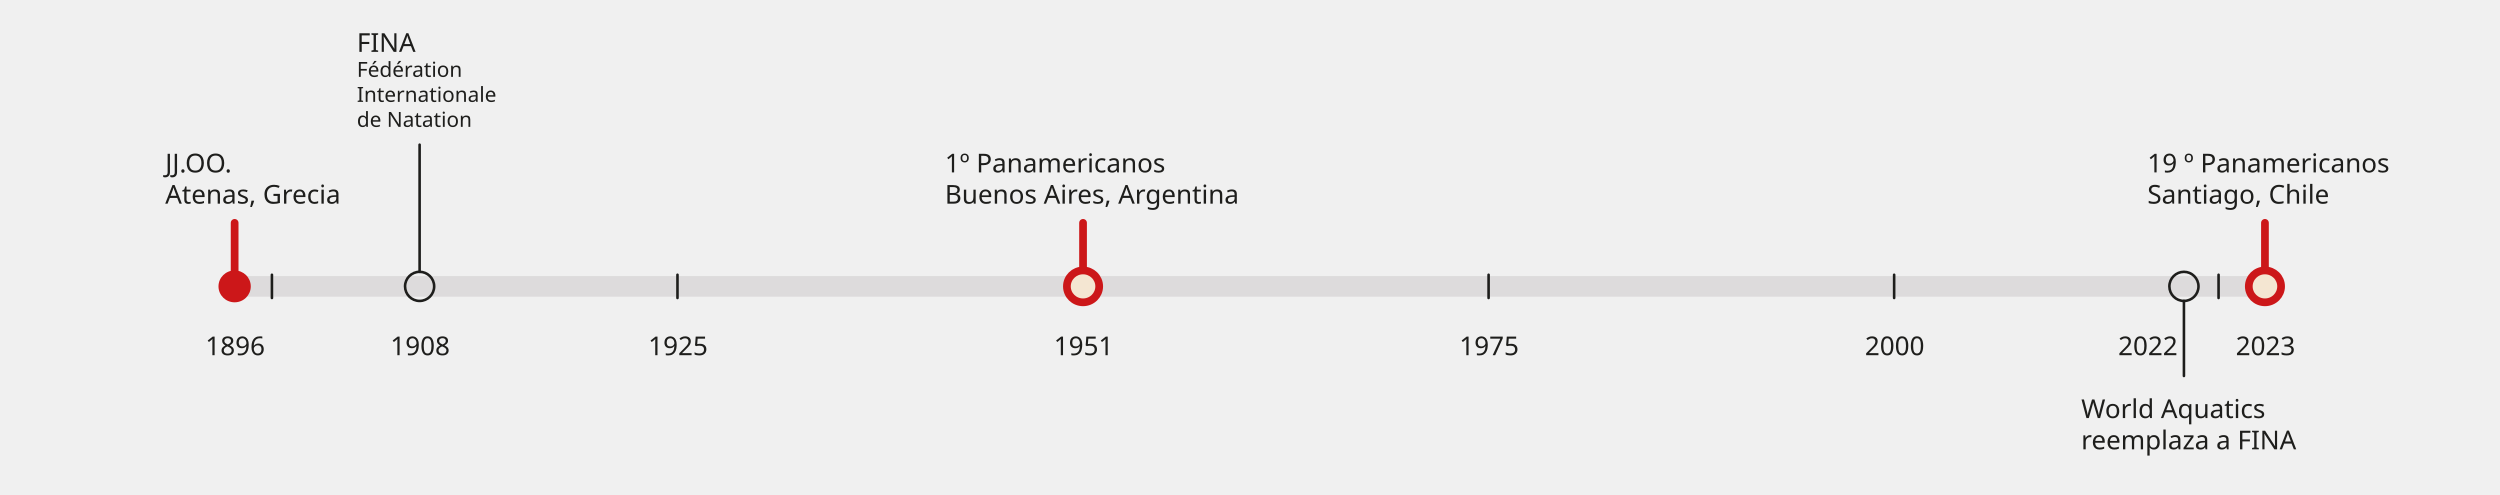
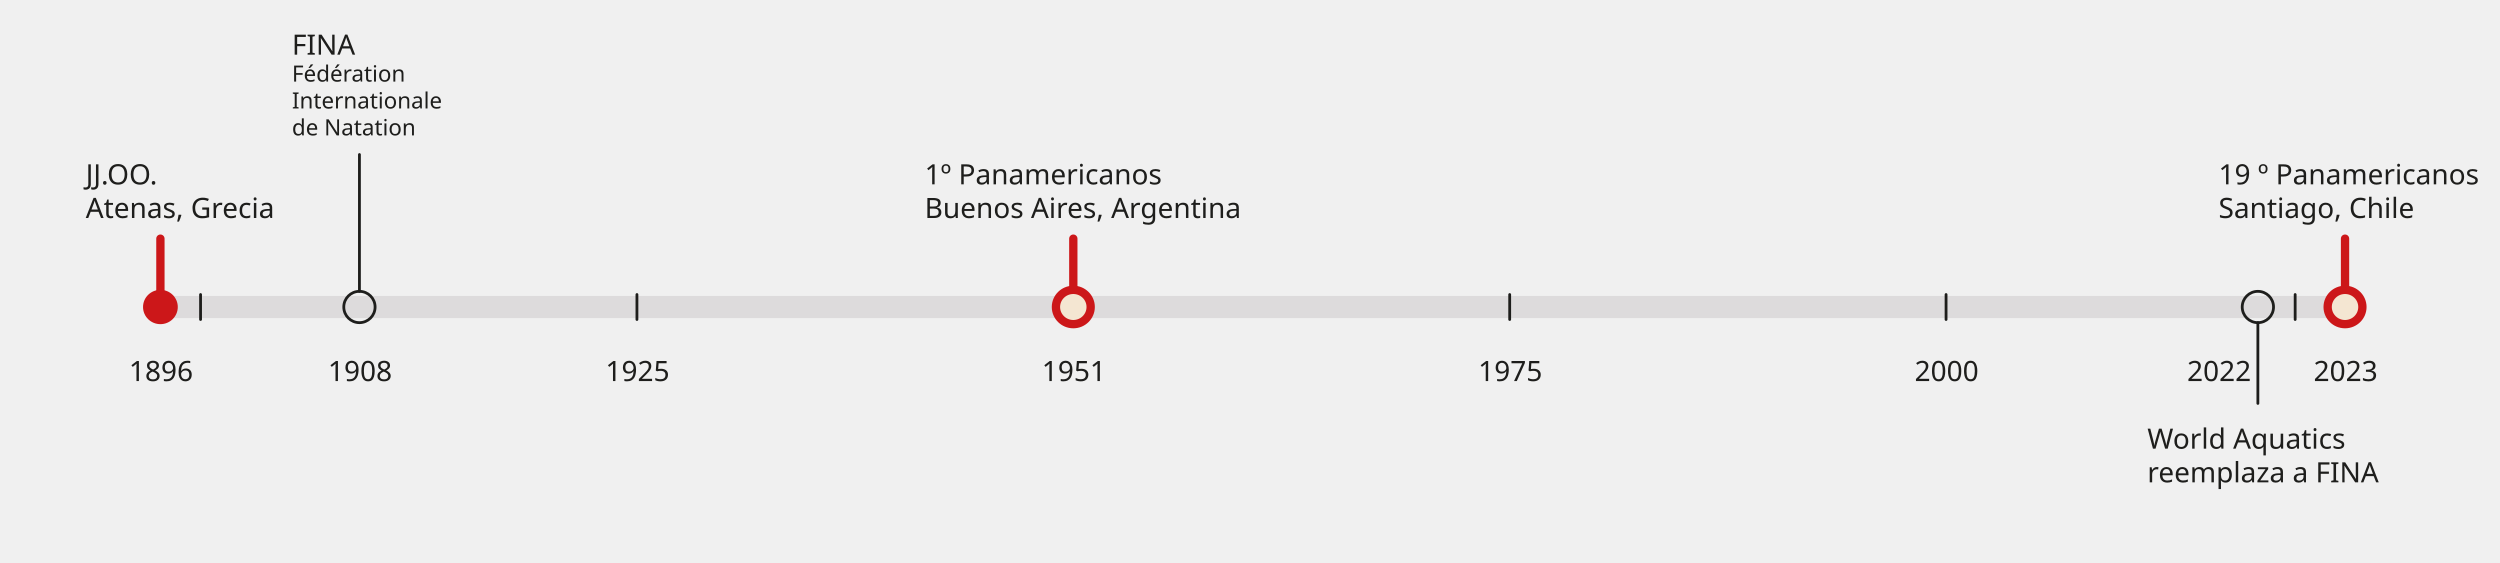
- <svg xmlns="http://www.w3.org/2000/svg" version="1.1" id="Capa_1" x="0px" y="0px" viewBox="0 0 960 190" style="enable-background:new 0 0 960 190;" xml:space="preserve">
+ <svg xmlns="http://www.w3.org/2000/svg" version="1.1" id="Capa_1" x="0px" y="0px" viewBox="0 0 800 180" style="enable-background:new 0 0 800 180;" xml:space="preserve">
  <style type="text/css">
- 	.st0{fill:#F4E6D2;stroke:#CC1719;stroke-width:2.967;stroke-linecap:round;stroke-miterlimit:10;}
- 	.st1{fill:none;stroke:#DDDBDC;stroke-width:7.913;stroke-miterlimit:10;}
+ 	.st0{fill:#F4E6D2;stroke:#CC1719;stroke-width:2.661;stroke-linecap:round;stroke-miterlimit:10;}
+ 	.st1{fill:none;stroke:#DDDBDC;stroke-width:7.095;stroke-miterlimit:10;}
	.st2{fill:#1E1E1C;}
	.st3{font-family:'Roboto-Regular';}
- 	.st4{font-size:10px;}
+ 	.st4{font-size:8.967px;}
	.st5{font-family:'Roboto-ThinItalic';}
- 	.st6{font-size:8px;}
- 	.st7{fill:none;stroke:#1D1D1B;stroke-linecap:round;stroke-linejoin:round;}
- 	.st8{fill:none;stroke:#1D1D1B;stroke-width:0.692;stroke-linecap:round;stroke-linejoin:round;}
- 	.st9{fill:#F4E6D2;stroke:#CC1719;stroke-width:2.967;stroke-miterlimit:10;}
+ 	.st6{font-size:7.173px;}
+ 	.st7{fill:none;stroke:#1D1D1B;stroke-width:0.897;stroke-linecap:round;stroke-linejoin:round;}
+ 	.st8{fill:none;stroke:#1D1D1B;stroke-width:0.621;stroke-linecap:round;stroke-linejoin:round;}
+ 	.st9{fill:#F4E6D2;stroke:#CC1719;stroke-width:2.661;stroke-miterlimit:10;}
	.st10{fill:#CC1719;}
- 	.st11{fill:none;stroke:#1E1E1C;stroke-miterlimit:10;}
- 	.st12{fill:#DDDBDC;}
- 	.st13{fill:#F2C5C1;}
- 	.st14{fill:#DD6F53;}
- 	.st15{fill:#FFFFFF;}
- 	.st16{fill:#C62119;}
- 	.st17{fill:none;}
- 	.st18{fill:#716C68;}
- 	.st19{fill:none;stroke:#1D1E1C;stroke-width:0.462;stroke-miterlimit:10;stroke-dasharray:1.539,1.539;}
+ 	.st11{fill:none;stroke:#1D1D1B;stroke-width:0.692;stroke-linecap:round;stroke-linejoin:round;}
+ 	.st12{fill:none;stroke:#1E1E1C;stroke-width:0.897;stroke-miterlimit:10;}
+ 	.st13{fill:#DDDBDC;}
+ 	.st14{fill:#F2C5C1;}
+ 	.st15{fill:#DD6F53;}
+ 	.st16{fill:#FFFFFF;}
+ 	.st17{fill:#C62119;}
+ 	.st18{fill:none;}
+ 	.st19{fill:#716C68;}
+ 	.st20{fill:none;stroke:#1D1E1C;stroke-width:0.462;stroke-miterlimit:10;stroke-dasharray:1.539,1.539;}
</style>
-   <line class="st0" x1="415.89" y1="104.39" x2="415.89" y2="85.58" />
-   <line class="st0" x1="90.1" y1="104.39" x2="90.1" y2="85.58" />
-   <line class="st0" x1="869.74" y1="104.39" x2="869.74" y2="85.58" />
-   <line class="st1" x1="90.26" y1="109.97" x2="869.74" y2="109.97" />
+   <line class="st0" x1="343.46" y1="93.23" x2="343.46" y2="76.37" />
+   <line class="st0" x1="51.33" y1="93.23" x2="51.33" y2="76.37" />
+   <line class="st0" x1="750.41" y1="93.23" x2="750.41" y2="76.37" />
+   <line class="st1" x1="51.48" y1="98.25" x2="750.41" y2="98.25" />
  <g>
-     <text transform="matrix(1 0 0 1 63.4448 66.2015)">
+     <text transform="matrix(1 0 0 1 27.4331 58.9957)">
      <tspan x="0" y="0" class="st2 st3 st4">JJ.OO.</tspan>
-       <tspan x="0" y="12" class="st2 st3 st4">Atenas, Grecia</tspan>
+       <tspan x="0" y="10.76" class="st2 st3 st4">Atenas, Grecia</tspan>
    </text>
  </g>
  <g>
-     <text transform="matrix(1 0 0 1 362.8361 66.2016)">
+     <text transform="matrix(1 0 0 1 295.8892 58.9957)">
      <tspan x="0" y="0" class="st2 st3 st4">1º Panamericanos</tspan>
-       <tspan x="0" y="12" class="st2 st3 st4">Buenos Aires, Argentina</tspan>
+       <tspan x="0" y="10.76" class="st2 st3 st4">Buenos Aires, Argentina</tspan>
    </text>
  </g>
  <g>
-     <text transform="matrix(1 0 0 1 137.0337 19.925)">
+     <text transform="matrix(1 0 0 1 93.418 17.5005)">
      <tspan x="0" y="0" class="st2 st3 st4">FINA</tspan>
-       <tspan x="0" y="9.6" class="st2 st5 st6">Fédération </tspan>
-       <tspan x="0" y="19.2" class="st2 st5 st6">Internationale </tspan>
-       <tspan x="0" y="28.8" class="st2 st5 st6">de Natation</tspan>
+       <tspan x="0" y="8.61" class="st2 st5 st6">Fédération </tspan>
+       <tspan x="0" y="17.22" class="st2 st5 st6">Internationale </tspan>
+       <tspan x="0" y="25.82" class="st2 st5 st6">de Natation</tspan>
    </text>
  </g>
  <g>
-     <text transform="matrix(1 0 0 1 824.5864 66.2016)">
+     <text transform="matrix(1 0 0 1 709.9287 58.9957)">
      <tspan x="0" y="0" class="st2 st3 st4">19 º Panamericanos</tspan>
-       <tspan x="0" y="12" class="st2 st3 st4">Santiago, Chile</tspan>
+       <tspan x="0" y="10.76" class="st2 st3 st4">Santiago, Chile</tspan>
    </text>
  </g>
  <g>
-     <text transform="matrix(1 0 0 1 78.8676 136.3933)" class="st2 st3 st4">1896</text>
+     <text transform="matrix(1 0 0 1 41.2627 121.9351)" class="st2 st3 st4">1896</text>
  </g>
  <g>
-     <text transform="matrix(1 0 0 1 149.8989 136.3933)" class="st2 st3 st4">1908</text>
+     <text transform="matrix(1 0 0 1 104.9546 121.9351)" class="st2 st3 st4">1908</text>
  </g>
  <g>
-     <text transform="matrix(1 0 0 1 248.9242 136.3933)" class="st2 st3 st4">1925</text>
+     <text transform="matrix(1 0 0 1 193.7476 121.9351)" class="st2 st3 st4">1925</text>
  </g>
  <g>
-     <text transform="matrix(1 0 0 1 404.655 136.3933)" class="st2 st3 st4">1951</text>
+     <text transform="matrix(1 0 0 1 333.3872 121.9351)" class="st2 st3 st4">1951</text>
  </g>
  <g>
-     <text transform="matrix(1 0 0 1 560.3857 136.3933)" class="st2 st3 st4">1975</text>
+     <text transform="matrix(1 0 0 1 473.0264 121.9351)" class="st2 st3 st4">1975</text>
  </g>
  <g>
-     <text transform="matrix(1 0 0 1 716.1166 136.3933)" class="st2 st3 st4">2000</text>
+     <text transform="matrix(1 0 0 1 612.666 121.9351)" class="st2 st3 st4">2000</text>
  </g>
  <g>
-     <text transform="matrix(1 0 0 1 858.5076 136.3933)" class="st2 st3 st4">2023</text>
+     <text transform="matrix(1 0 0 1 740.3447 121.9351)" class="st2 st3 st4">2023</text>
  </g>
-   <line class="st7" x1="104.42" y1="105.51" x2="104.42" y2="114.43" />
-   <line class="st7" x1="260.15" y1="105.51" x2="260.15" y2="114.43" />
-   <line class="st8" x1="415.89" y1="105.51" x2="415.89" y2="114.43" />
-   <line class="st7" x1="571.62" y1="105.51" x2="571.62" y2="114.43" />
-   <line class="st7" x1="727.35" y1="105.51" x2="727.35" y2="114.43" />
-   <line class="st7" x1="851.93" y1="105.51" x2="851.93" y2="114.43" />
-   <ellipse class="st9" cx="415.89" cy="109.97" rx="6.2" ry="6.12" />
-   <ellipse class="st9" cx="869.74" cy="109.97" rx="6.2" ry="6.12" />
-   <ellipse class="st10" cx="90.1" cy="109.97" rx="6.2" ry="6.12" />
-   <circle class="st11" cx="161.13" cy="109.97" r="5.59" />
-   <line class="st7" x1="161.13" y1="104.39" x2="161.13" y2="55.56" />
+   <line class="st7" x1="64.18" y1="94.25" x2="64.18" y2="102.24" />
+   <line class="st7" x1="203.82" y1="94.25" x2="203.82" y2="102.24" />
+   <line class="st8" x1="343.46" y1="94.25" x2="343.46" y2="102.24" />
+   <line class="st7" x1="483.1" y1="94.25" x2="483.1" y2="102.24" />
+   <line class="st7" x1="622.74" y1="94.25" x2="622.74" y2="102.24" />
+   <line class="st7" x1="734.45" y1="94.25" x2="734.45" y2="102.24" />
+   <ellipse class="st9" cx="343.46" cy="98.24" rx="5.56" ry="5.49" />
+   <ellipse class="st9" cx="750.41" cy="98.24" rx="5.56" ry="5.49" />
+   <ellipse class="st10" cx="51.33" cy="98.24" rx="5.56" ry="5.49" />
+   <circle class="st12" cx="115.02" cy="98.24" r="5.01" />
+   <line class="st7" x1="115.02" y1="93.23" x2="115.02" y2="49.45" />
  <g>
-     <text transform="matrix(1 0 0 1 813.3562 136.3937)" class="st2 st3 st4">2022</text>
+     <text transform="matrix(1 0 0 1 699.8584 121.9351)" class="st2 st3 st4">2022</text>
  </g>
  <g>
-     <text transform="matrix(1 0 0 1 799.177 160.5338)">
+     <text transform="matrix(1 0 0 1 687.1445 143.5806)">
      <tspan x="0" y="0" class="st2 st3 st4">World Aquatics</tspan>
-       <tspan x="0" y="12" class="st2 st3 st4">reemplaza a FINA</tspan>
+       <tspan x="0" y="10.76" class="st2 st3 st4">reemplaza a FINA</tspan>
    </text>
  </g>
-   <circle class="st11" cx="838.63" cy="109.97" r="5.59" />
-   <line class="st7" x1="838.63" y1="115.56" x2="838.63" y2="144.37" />
+   <circle class="st12" cx="722.52" cy="98.24" r="5.01" />
+   <line class="st7" x1="722.52" y1="103.25" x2="722.52" y2="129.09" />
</svg>
